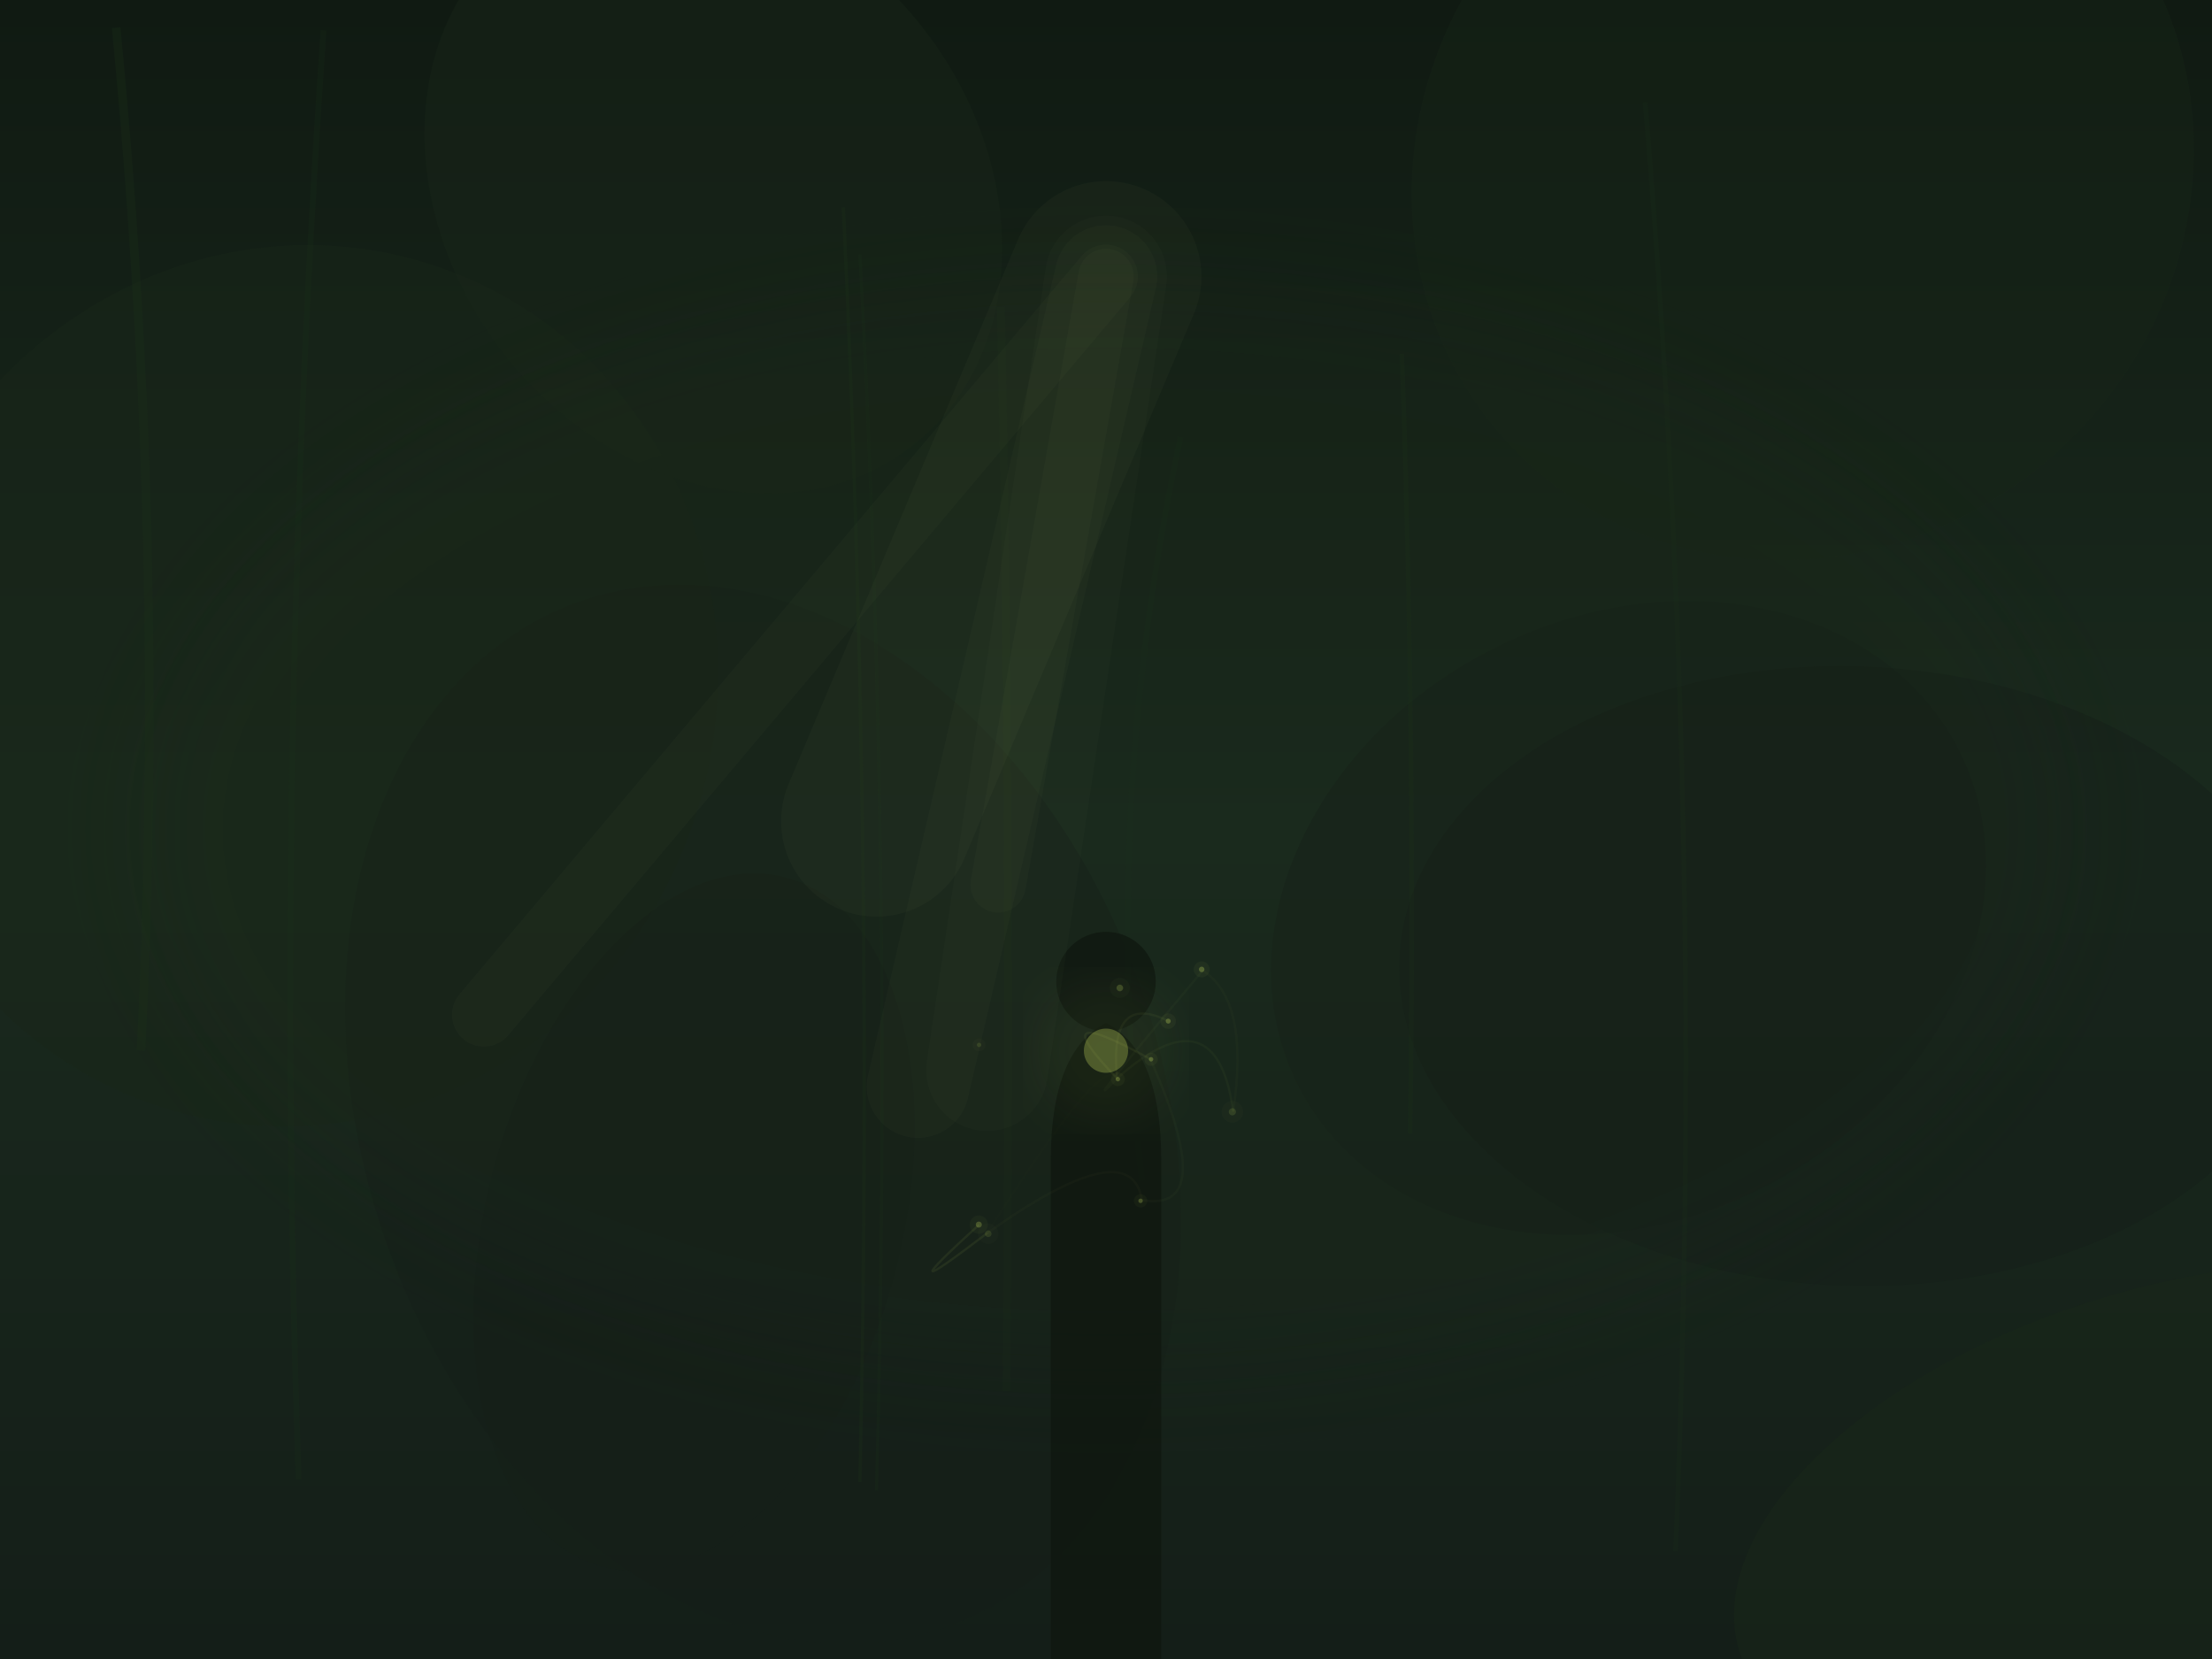
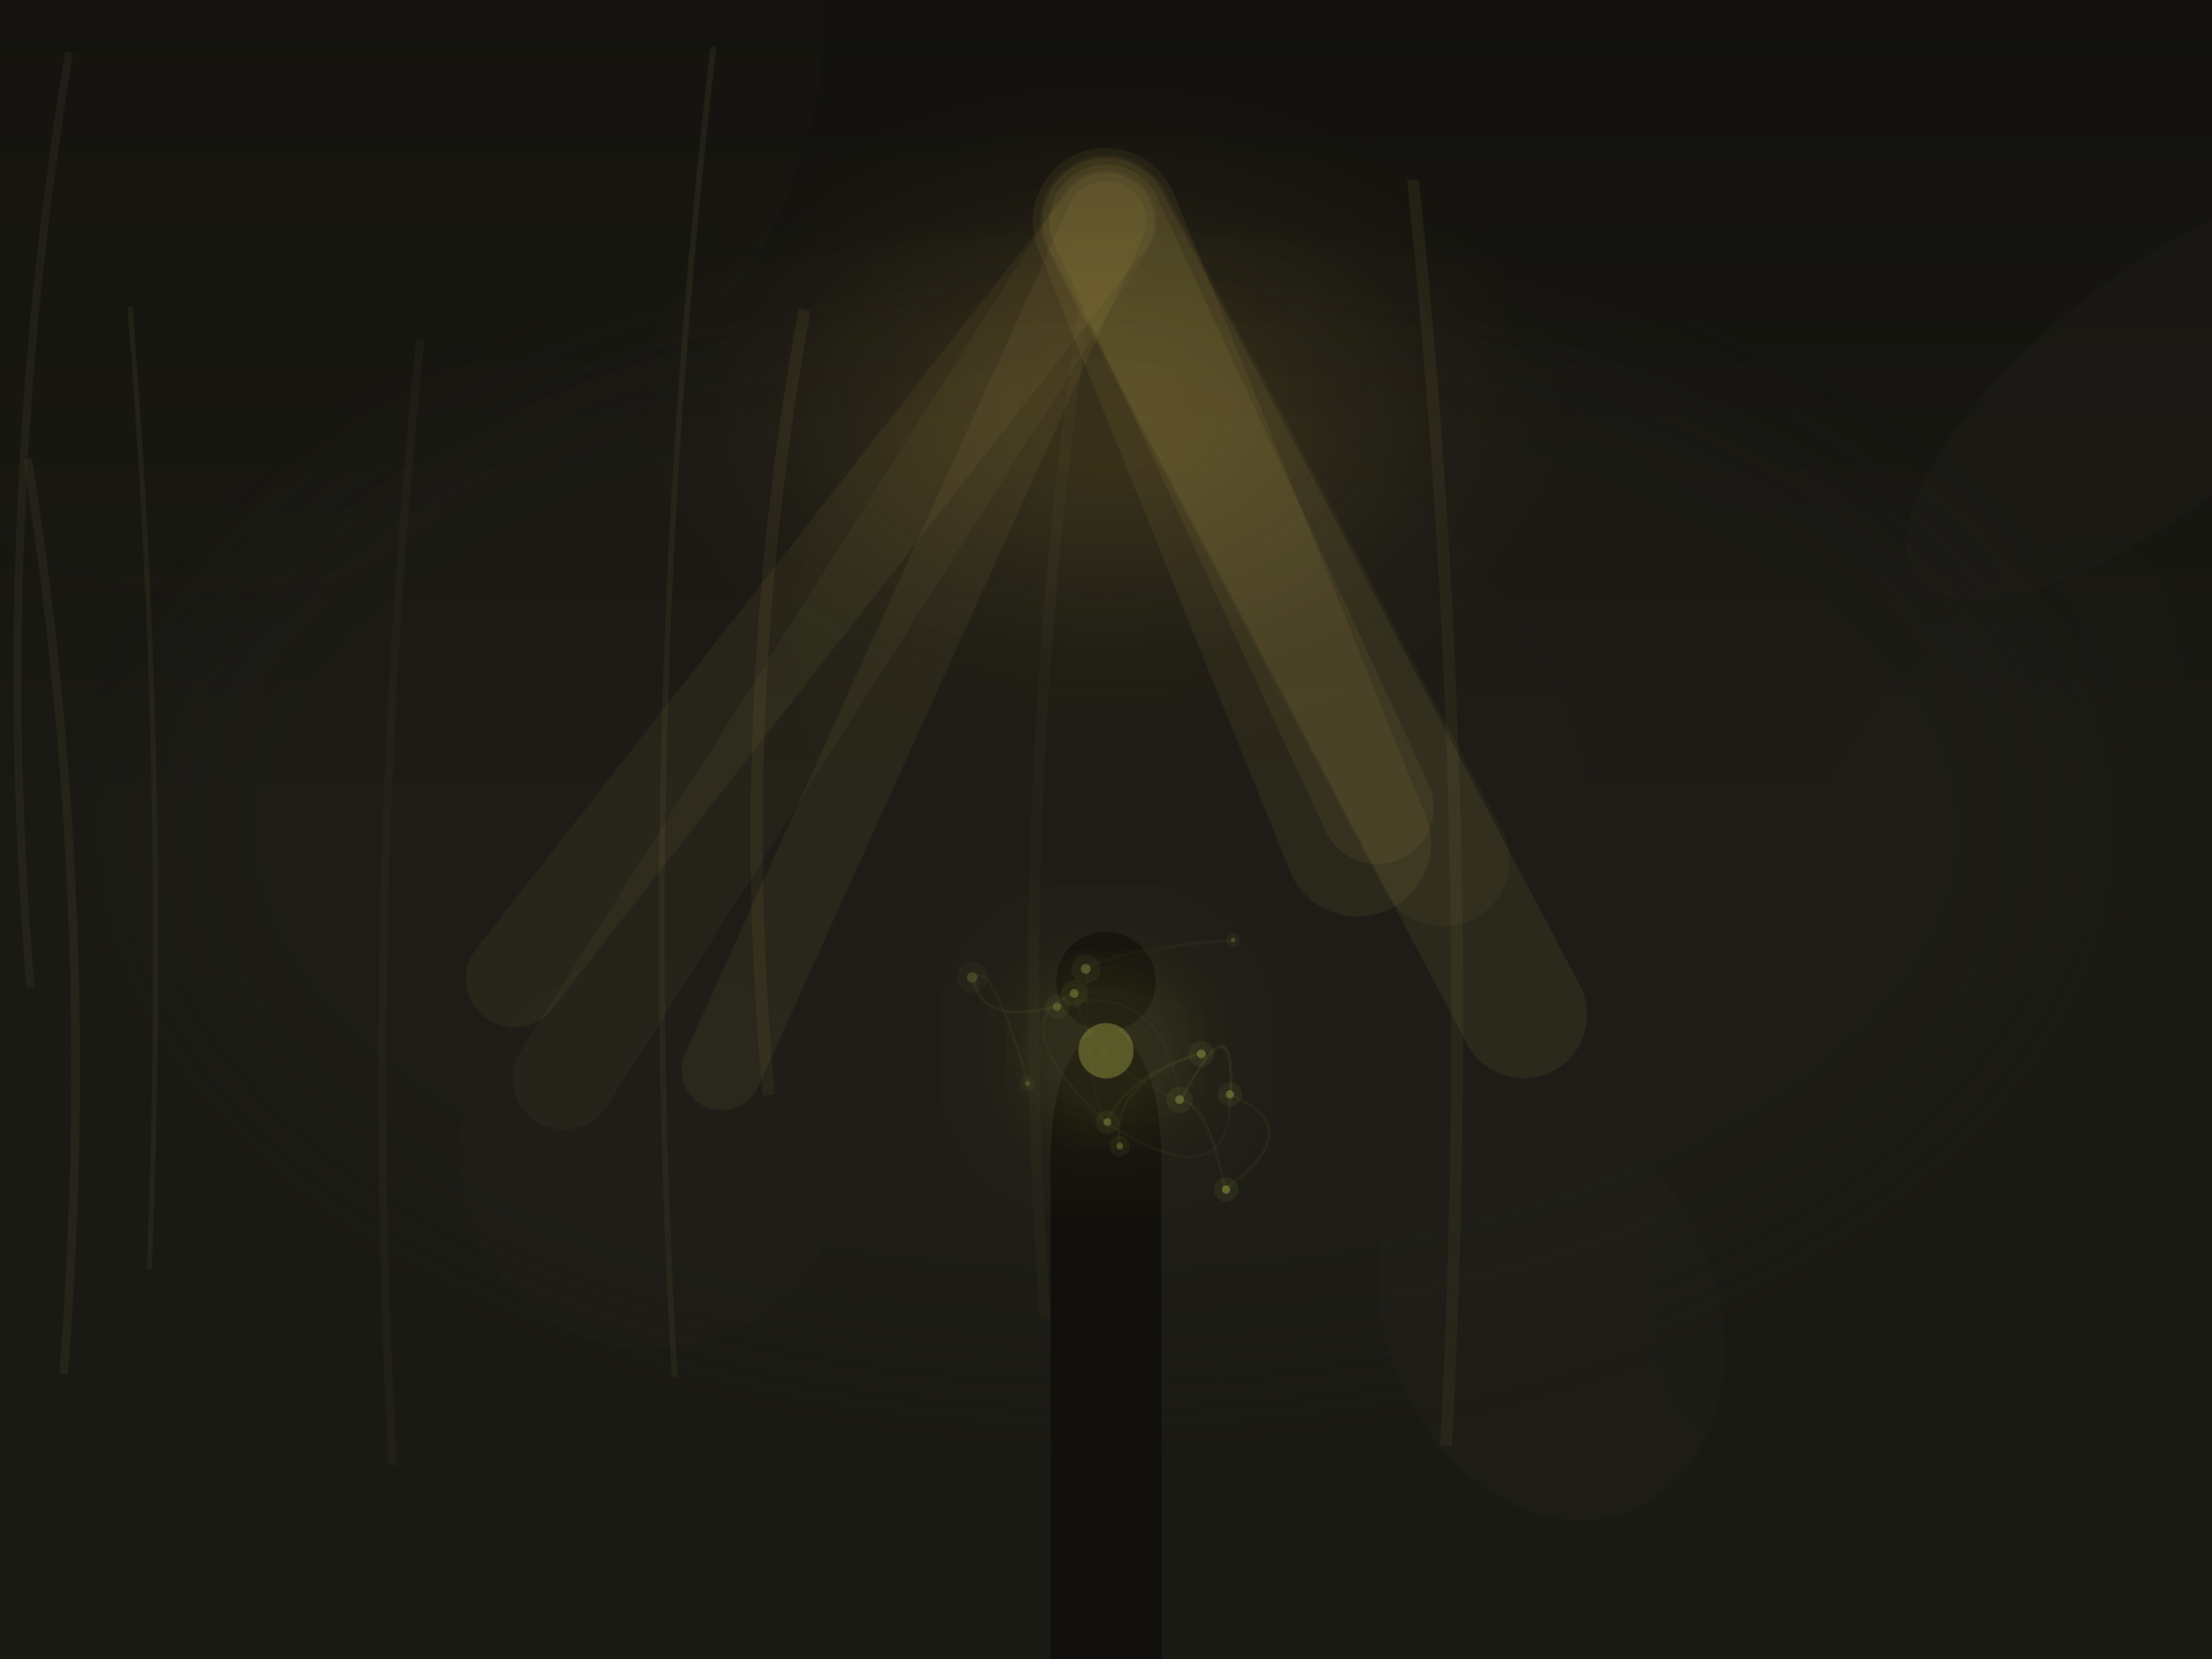
<svg xmlns="http://www.w3.org/2000/svg" viewBox="0 0 800 600" width="800" height="600">
  <defs>
    <linearGradient id="bg" x1="0" y1="0" x2="0" y2="1">
-       <stop offset="0%" stop-color="#101a12" />
-       <stop offset="50%" stop-color="#1a2a1e" />
-       <stop offset="100%" stop-color="#141e18" />
+       <stop offset="0%" stop-color="#12110e" />
+       <stop offset="50%" stop-color="#1a1a14" />
+       <stop offset="100%" stop-color="#1a1a14" />
    </linearGradient>
    <radialGradient id="glow1" cx="50%" cy="50%" r="50%">
-       <stop offset="0%" stop-color="#c8e080" stop-opacity="0.15" />
-       <stop offset="100%" stop-color="#c8e080" stop-opacity="0" />
+       <stop offset="0%" stop-color="#e8d060" stop-opacity="0.25" />
+       <stop offset="100%" stop-color="#b89b3e" stop-opacity="0" />
    </radialGradient>
    <radialGradient id="glow2" cx="50%" cy="50%" r="50%">
-       <stop offset="0%" stop-color="#5ba8c8" stop-opacity="0.1" />
-       <stop offset="100%" stop-color="#5ba8c8" stop-opacity="0" />
+       <stop offset="0%" stop-color="#b89b3e" stop-opacity="0.2" />
+       <stop offset="100%" stop-color="#b89b3e" stop-opacity="0" />
+     </radialGradient>
+     <radialGradient id="glowGold" cx="50%" cy="50%" r="50%">
+       <stop offset="0%" stop-color="#e8b840" stop-opacity="0.3" />
+       <stop offset="100%" stop-color="#e8b840" stop-opacity="0" />
    </radialGradient>
    <filter id="blur1">
      <feGaussianBlur stdDeviation="3" />
    </filter>
    <filter id="blur2">
      <feGaussianBlur stdDeviation="8" />
    </filter>
    <filter id="blur3">
      <feGaussianBlur stdDeviation="20" />
    </filter>
  </defs>
  <rect width="800" height="600" fill="url(#bg)" />
-   <ellipse cx="670" cy="353" rx="164" ry="112" fill="#141e18" opacity="0.49" transform="rotate(2 670 353)" />
-   <ellipse cx="589" cy="332" rx="109" ry="134" fill="#141e18" opacity="0.41" transform="rotate(63 589 332)" />
-   <ellipse cx="652" cy="62" rx="145" ry="137" fill="#182618" opacity="0.35" transform="rotate(138 652 62)" />
-   <ellipse cx="784" cy="550" rx="162" ry="84" fill="#182618" opacity="0.49" transform="rotate(163 784 550)" />
-   <ellipse cx="107" cy="248" rx="152" ry="160" fill="#182618" opacity="0.45" transform="rotate(197 107 248)" />
-   <ellipse cx="251" cy="442" rx="129" ry="75" fill="#141e18" opacity="0.39" transform="rotate(105 251 442)" />
-   <ellipse cx="276" cy="403" rx="197" ry="144" fill="#141e18" opacity="0.35" transform="rotate(250 276 403)" />
-   <ellipse cx="258" cy="69" rx="96" ry="117" fill="#182618" opacity="0.40" transform="rotate(322 258 69)" />
-   <ellipse cx="400" cy="300" rx="350" ry="200" fill="#1a2a18" opacity="0.15" filter="url(#blur3)" />
-   <path d="M427,158 Q398,292 413,427" stroke="#1a3018" stroke-width="2.1" fill="none" opacity="0.12" />
-   <path d="M42,10 Q60,195 51,380" stroke="#1a3018" stroke-width="3.1" fill="none" opacity="0.30" />
-   <path d="M117,11 Q99,273 108,535" stroke="#1a3018" stroke-width="2.1" fill="none" opacity="0.21" />
-   <path d="M362,111 Q366,307 364,503" stroke="#1a3018" stroke-width="2.9" fill="none" opacity="0.14" />
-   <path d="M311,92 Q323,316 317,539" stroke="#1a3018" stroke-width="1.1" fill="none" opacity="0.24" />
-   <path d="M305,75 Q316,306 311,536" stroke="#1a3018" stroke-width="1.2" fill="none" opacity="0.29" />
-   <path d="M595,37 Q617,299 606,561" stroke="#1a3018" stroke-width="1.7" fill="none" opacity="0.19" />
-   <path d="M507,128 Q512,269 510,410" stroke="#1a3018" stroke-width="1.6" fill="none" opacity="0.25" />
-   <path d="M380,600 L380,420 Q380,380 400,370 Q420,380 420,420 L420,600" fill="#0e160e" opacity="0.7" />
-   <circle cx="400" cy="355" r="18" fill="#0e160e" opacity="0.7" />
-   <circle cx="400" cy="380" r="8" fill="#c8e060" opacity="0.3" />
-   <circle cx="400" cy="380" r="25" fill="#c8e060" opacity="0.05" filter="url(#blur2)" />
-   <path d="M422,369 Q401,359 404,390" stroke="#c8e060" stroke-width="0.8" fill="none" opacity="0.052" />
-   <path d="M357,446 Q319,475 354,443" stroke="#c8e060" stroke-width="0.8" fill="none" opacity="0.075" />
-   <path d="M357,446 Q409,409 413,434" stroke="#c8e060" stroke-width="0.8" fill="none" opacity="0.024" />
-   <path d="M357,446 Q399,380 404,390" stroke="#c8e060" stroke-width="0.8" fill="none" opacity="0.007" />
-   <path d="M435,351 Q452,362 446,402" stroke="#c8e060" stroke-width="0.8" fill="none" opacity="0.027" />
-   <path d="M435,351 Q387,408 404,390" stroke="#c8e060" stroke-width="0.8" fill="none" opacity="0.030" />
-   <path d="M413,434 Q419,373 405,357" stroke="#c8e060" stroke-width="0.8" fill="none" opacity="0.003" />
-   <path d="M413,434 Q441,439 416,383" stroke="#c8e060" stroke-width="0.8" fill="none" opacity="0.029" />
-   <path d="M446,402 Q440,358 404,390" stroke="#c8e060" stroke-width="0.8" fill="none" opacity="0.037" />
-   <path d="M404,390 Q376,361 416,383" stroke="#c8e060" stroke-width="0.8" fill="none" opacity="0.066" />
-   <circle cx="422.5" cy="369.3" r="0.9" fill="#c8e060" opacity="0.30" />
-   <circle cx="422.5" cy="369.3" r="2.8" fill="#c8e060" opacity="0.045" />
-   <circle cx="357.4" cy="446.2" r="1.2" fill="#c8e060" opacity="0.12" />
-   <circle cx="357.4" cy="446.2" r="3.7" fill="#c8e060" opacity="0.019" />
-   <circle cx="354.1" cy="377.9" r="0.8" fill="#c8e060" opacity="0.13" />
-   <circle cx="354.1" cy="377.9" r="2.3" fill="#c8e060" opacity="0.020" />
-   <circle cx="434.6" cy="350.6" r="1.0" fill="#c8e060" opacity="0.29" />
-   <circle cx="434.6" cy="350.6" r="2.9" fill="#c8e060" opacity="0.043" />
-   <circle cx="354.0" cy="442.9" r="1.1" fill="#c8e060" opacity="0.25" />
-   <circle cx="354.0" cy="442.9" r="3.3" fill="#c8e060" opacity="0.038" />
-   <circle cx="412.5" cy="434.3" r="0.8" fill="#c8e060" opacity="0.26" />
-   <circle cx="412.5" cy="434.3" r="2.4" fill="#c8e060" opacity="0.039" />
-   <circle cx="405.0" cy="357.3" r="1.2" fill="#c8e060" opacity="0.21" />
-   <circle cx="405.0" cy="357.3" r="3.6" fill="#c8e060" opacity="0.031" />
-   <circle cx="445.7" cy="402.1" r="1.3" fill="#c8e060" opacity="0.13" />
-   <circle cx="445.7" cy="402.1" r="3.9" fill="#c8e060" opacity="0.020" />
-   <circle cx="404.3" cy="390.3" r="0.8" fill="#c8e060" opacity="0.28" />
-   <circle cx="404.3" cy="390.3" r="2.5" fill="#c8e060" opacity="0.042" />
-   <circle cx="416.3" cy="383.1" r="0.8" fill="#c8e060" opacity="0.29" />
-   <circle cx="416.3" cy="383.1" r="2.4" fill="#c8e060" opacity="0.044" />
-   <line x1="400" y1="100" x2="317" y2="297" stroke="#d4e890" stroke-width="69" opacity="0.028" stroke-linecap="round" />
-   <line x1="400" y1="100" x2="357" y2="387" stroke="#d4e890" stroke-width="44" opacity="0.016" stroke-linecap="round" />
-   <line x1="400" y1="100" x2="361" y2="320" stroke="#d4e890" stroke-width="20" opacity="0.024" stroke-linecap="round" />
-   <line x1="400" y1="100" x2="175" y2="367" stroke="#d4e890" stroke-width="23" opacity="0.027" stroke-linecap="round" />
-   <line x1="400" y1="100" x2="332" y2="393" stroke="#d4e890" stroke-width="37" opacity="0.024" stroke-linecap="round" />
+   <ellipse cx="779" cy="142" rx="109" ry="42" fill="#201e18" opacity="0.38" transform="rotate(142 779 142)" />
+   <ellipse cx="194" cy="581" rx="133" ry="151" fill="#1a1a14" opacity="0.31" transform="rotate(32 194 581)" />
+   <ellipse cx="126" cy="55" rx="139" ry="189" fill="#1a1a14" opacity="0.22" transform="rotate(232 126 55)" />
+   <ellipse cx="561" cy="475" rx="60" ry="77" fill="#201e18" opacity="0.44" transform="rotate(158 561 475)" />
+   <ellipse cx="154" cy="414" rx="97" ry="62" fill="#1a1a14" opacity="0.35" transform="rotate(158 154 414)" />
+   <ellipse cx="236" cy="418" rx="70" ry="70" fill="#201e18" opacity="0.30" transform="rotate(169 236 418)" />
+   <ellipse cx="694" cy="359" rx="178" ry="66" fill="#1a1a14" opacity="0.33" transform="rotate(295 694 359)" />
+   <ellipse cx="433" cy="272" rx="164" ry="121" fill="#1a1a14" opacity="0.46" transform="rotate(223 433 272)" />
+   <ellipse cx="400" cy="300" rx="350" ry="200" fill="#26241c" opacity="0.2" filter="url(#blur3)" />
+   <path d="M291,112 Q265,254 278,396" stroke="#3a3422" stroke-width="4.4" fill="none" opacity="0.39" />
+   <path d="M152,123 Q131,326 142,530" stroke="#3a3422" stroke-width="2.9" fill="none" opacity="0.22" />
+   <path d="M258,17 Q230,257 244,498" stroke="#3a3422" stroke-width="2.1" fill="none" opacity="0.38" />
+   <path d="M25,19 Q-3,188 11,357" stroke="#3a3422" stroke-width="2.9" fill="none" opacity="0.31" />
+   <path d="M392,112 Q365,295 378,477" stroke="#3a3422" stroke-width="4.0" fill="none" opacity="0.21" />
+   <path d="M10,166 Q36,331 23,497" stroke="#3a3422" stroke-width="3.1" fill="none" opacity="0.36" />
+   <path d="M511,65 Q535,294 523,523" stroke="#3a3422" stroke-width="4.3" fill="none" opacity="0.36" />
+   <path d="M47,111 Q61,285 54,459" stroke="#3a3422" stroke-width="1.8" fill="none" opacity="0.36" />
+   <path d="M380,600 L380,420 Q380,380 400,370 Q420,380 420,420 L420,600" fill="#0e0d0a" opacity="0.8" />
+   <circle cx="400" cy="355" r="18" fill="#0e0d0a" opacity="0.8" />
+   <circle cx="400" cy="380" r="10" fill="#8a9040" opacity="0.5" />
+   <circle cx="400" cy="380" r="30" fill="#8a9040" opacity="0.1" filter="url(#blur2)" />
+   <circle cx="400" cy="380" r="50" fill="#e8b840" opacity="0.05" filter="url(#blur3)" />
+   <path d="M372,392 Q393,416 445,396" stroke="#8a9040" stroke-width="1" fill="none" opacity="0.013" />
+   <path d="M372,392 Q358,345 352,354" stroke="#8a9040" stroke-width="1" fill="none" opacity="0.069" />
+   <path d="M389,359 Q448,358 445,396" stroke="#8a9040" stroke-width="1" fill="none" opacity="0.024" />
+   <path d="M389,359 Q392,384 427,398" stroke="#8a9040" stroke-width="1" fill="none" opacity="0.049" />
+   <path d="M389,359 Q361,369 400,406" stroke="#8a9040" stroke-width="1" fill="none" opacity="0.060" />
+   <path d="M445,396 Q447,360 427,398" stroke="#8a9040" stroke-width="1" fill="none" opacity="0.116" />
+   <path d="M445,396 Q445,435 400,406" stroke="#8a9040" stroke-width="1" fill="none" opacity="0.065" />
+   <path d="M445,396 Q474,408 443,430" stroke="#8a9040" stroke-width="1" fill="none" opacity="0.085" />
+   <path d="M445,396 Q435,400 382,364" stroke="#8a9040" stroke-width="1" fill="none" opacity="0.019" />
+   <path d="M427,398 Q437,399 443,430" stroke="#8a9040" stroke-width="1" fill="none" opacity="0.081" />
+   <path d="M427,398 Q420,353 382,364" stroke="#8a9040" stroke-width="1" fill="none" opacity="0.046" />
+   <path d="M393,350 Q393,405 405,414" stroke="#8a9040" stroke-width="1" fill="none" opacity="0.028" />
+   <path d="M393,350 Q406,343 446,340" stroke="#8a9040" stroke-width="1" fill="none" opacity="0.048" />
+   <path d="M400,406 Q409,388 434,381" stroke="#8a9040" stroke-width="1" fill="none" opacity="0.071" />
+   <path d="M400,406 Q368,385 352,354" stroke="#8a9040" stroke-width="1" fill="none" opacity="0.016" />
+   <path d="M434,381 Q401,392 405,414" stroke="#8a9040" stroke-width="1" fill="none" opacity="0.067" />
+   <path d="M382,364 Q407,341 446,340" stroke="#8a9040" stroke-width="1" fill="none" opacity="0.022" />
+   <path d="M382,364 Q355,371 352,354" stroke="#8a9040" stroke-width="1" fill="none" opacity="0.089" />
+   <circle cx="371.6" cy="391.9" r="0.9" fill="#8a9040" opacity="0.37" />
+   <circle cx="371.6" cy="391.9" r="2.8" fill="#8a9040" opacity="0.074" />
+   <circle cx="388.5" cy="359.3" r="1.6" fill="#8a9040" opacity="0.47" />
+   <circle cx="388.5" cy="359.3" r="4.8" fill="#8a9040" opacity="0.094" />
+   <circle cx="444.8" cy="395.8" r="1.5" fill="#8a9040" opacity="0.52" />
+   <circle cx="444.8" cy="395.8" r="4.4" fill="#8a9040" opacity="0.105" />
+   <circle cx="426.6" cy="397.7" r="1.6" fill="#8a9040" opacity="0.51" />
+   <circle cx="426.6" cy="397.7" r="4.8" fill="#8a9040" opacity="0.102" />
+   <circle cx="392.7" cy="350.4" r="1.8" fill="#8a9040" opacity="0.46" />
+   <circle cx="392.7" cy="350.4" r="5.3" fill="#8a9040" opacity="0.093" />
+   <circle cx="400.5" cy="405.8" r="1.4" fill="#8a9040" opacity="0.48" />
+   <circle cx="400.5" cy="405.8" r="4.3" fill="#8a9040" opacity="0.096" />
+   <circle cx="443.4" cy="430.2" r="1.5" fill="#8a9040" opacity="0.60" />
+   <circle cx="443.4" cy="430.2" r="4.4" fill="#8a9040" opacity="0.120" />
+   <circle cx="434.5" cy="381.2" r="1.6" fill="#8a9040" opacity="0.55" />
+   <circle cx="434.5" cy="381.2" r="4.7" fill="#8a9040" opacity="0.110" />
+   <circle cx="382.3" cy="364.1" r="1.5" fill="#8a9040" opacity="0.41" />
+   <circle cx="382.3" cy="364.1" r="4.4" fill="#8a9040" opacity="0.083" />
+   <circle cx="405.0" cy="414.5" r="1.2" fill="#8a9040" opacity="0.44" />
+   <circle cx="405.0" cy="414.5" r="3.7" fill="#8a9040" opacity="0.087" />
+   <circle cx="446.0" cy="340.0" r="0.8" fill="#8a9040" opacity="0.39" />
+   <circle cx="446.0" cy="340.0" r="2.5" fill="#8a9040" opacity="0.077" />
+   <circle cx="351.6" cy="353.5" r="1.9" fill="#8a9040" opacity="0.30" />
+   <circle cx="351.6" cy="353.5" r="5.6" fill="#8a9040" opacity="0.060" />
+   <line x1="400" y1="80" x2="498" y2="292" stroke="#e8d060" stroke-width="41" opacity="0.066" stroke-linecap="round" />
+   <line x1="400" y1="80" x2="551" y2="367" stroke="#e8d060" stroke-width="46" opacity="0.071" stroke-linecap="round" />
+   <line x1="400" y1="80" x2="261" y2="387" stroke="#e8d060" stroke-width="29" opacity="0.061" stroke-linecap="round" />
+   <line x1="400" y1="80" x2="186" y2="354" stroke="#e8d060" stroke-width="35" opacity="0.056" stroke-linecap="round" />
+   <line x1="400" y1="80" x2="204" y2="390" stroke="#e8d060" stroke-width="37" opacity="0.042" stroke-linecap="round" />
+   <line x1="400" y1="80" x2="522" y2="311" stroke="#e8d060" stroke-width="48" opacity="0.042" stroke-linecap="round" />
+   <line x1="400" y1="80" x2="491" y2="305" stroke="#e8d060" stroke-width="53" opacity="0.063" stroke-linecap="round" />
+   <ellipse cx="400" cy="150" rx="150" ry="100" fill="url(#glowGold)" filter="url(#blur3)" opacity="0.6" />
</svg>
